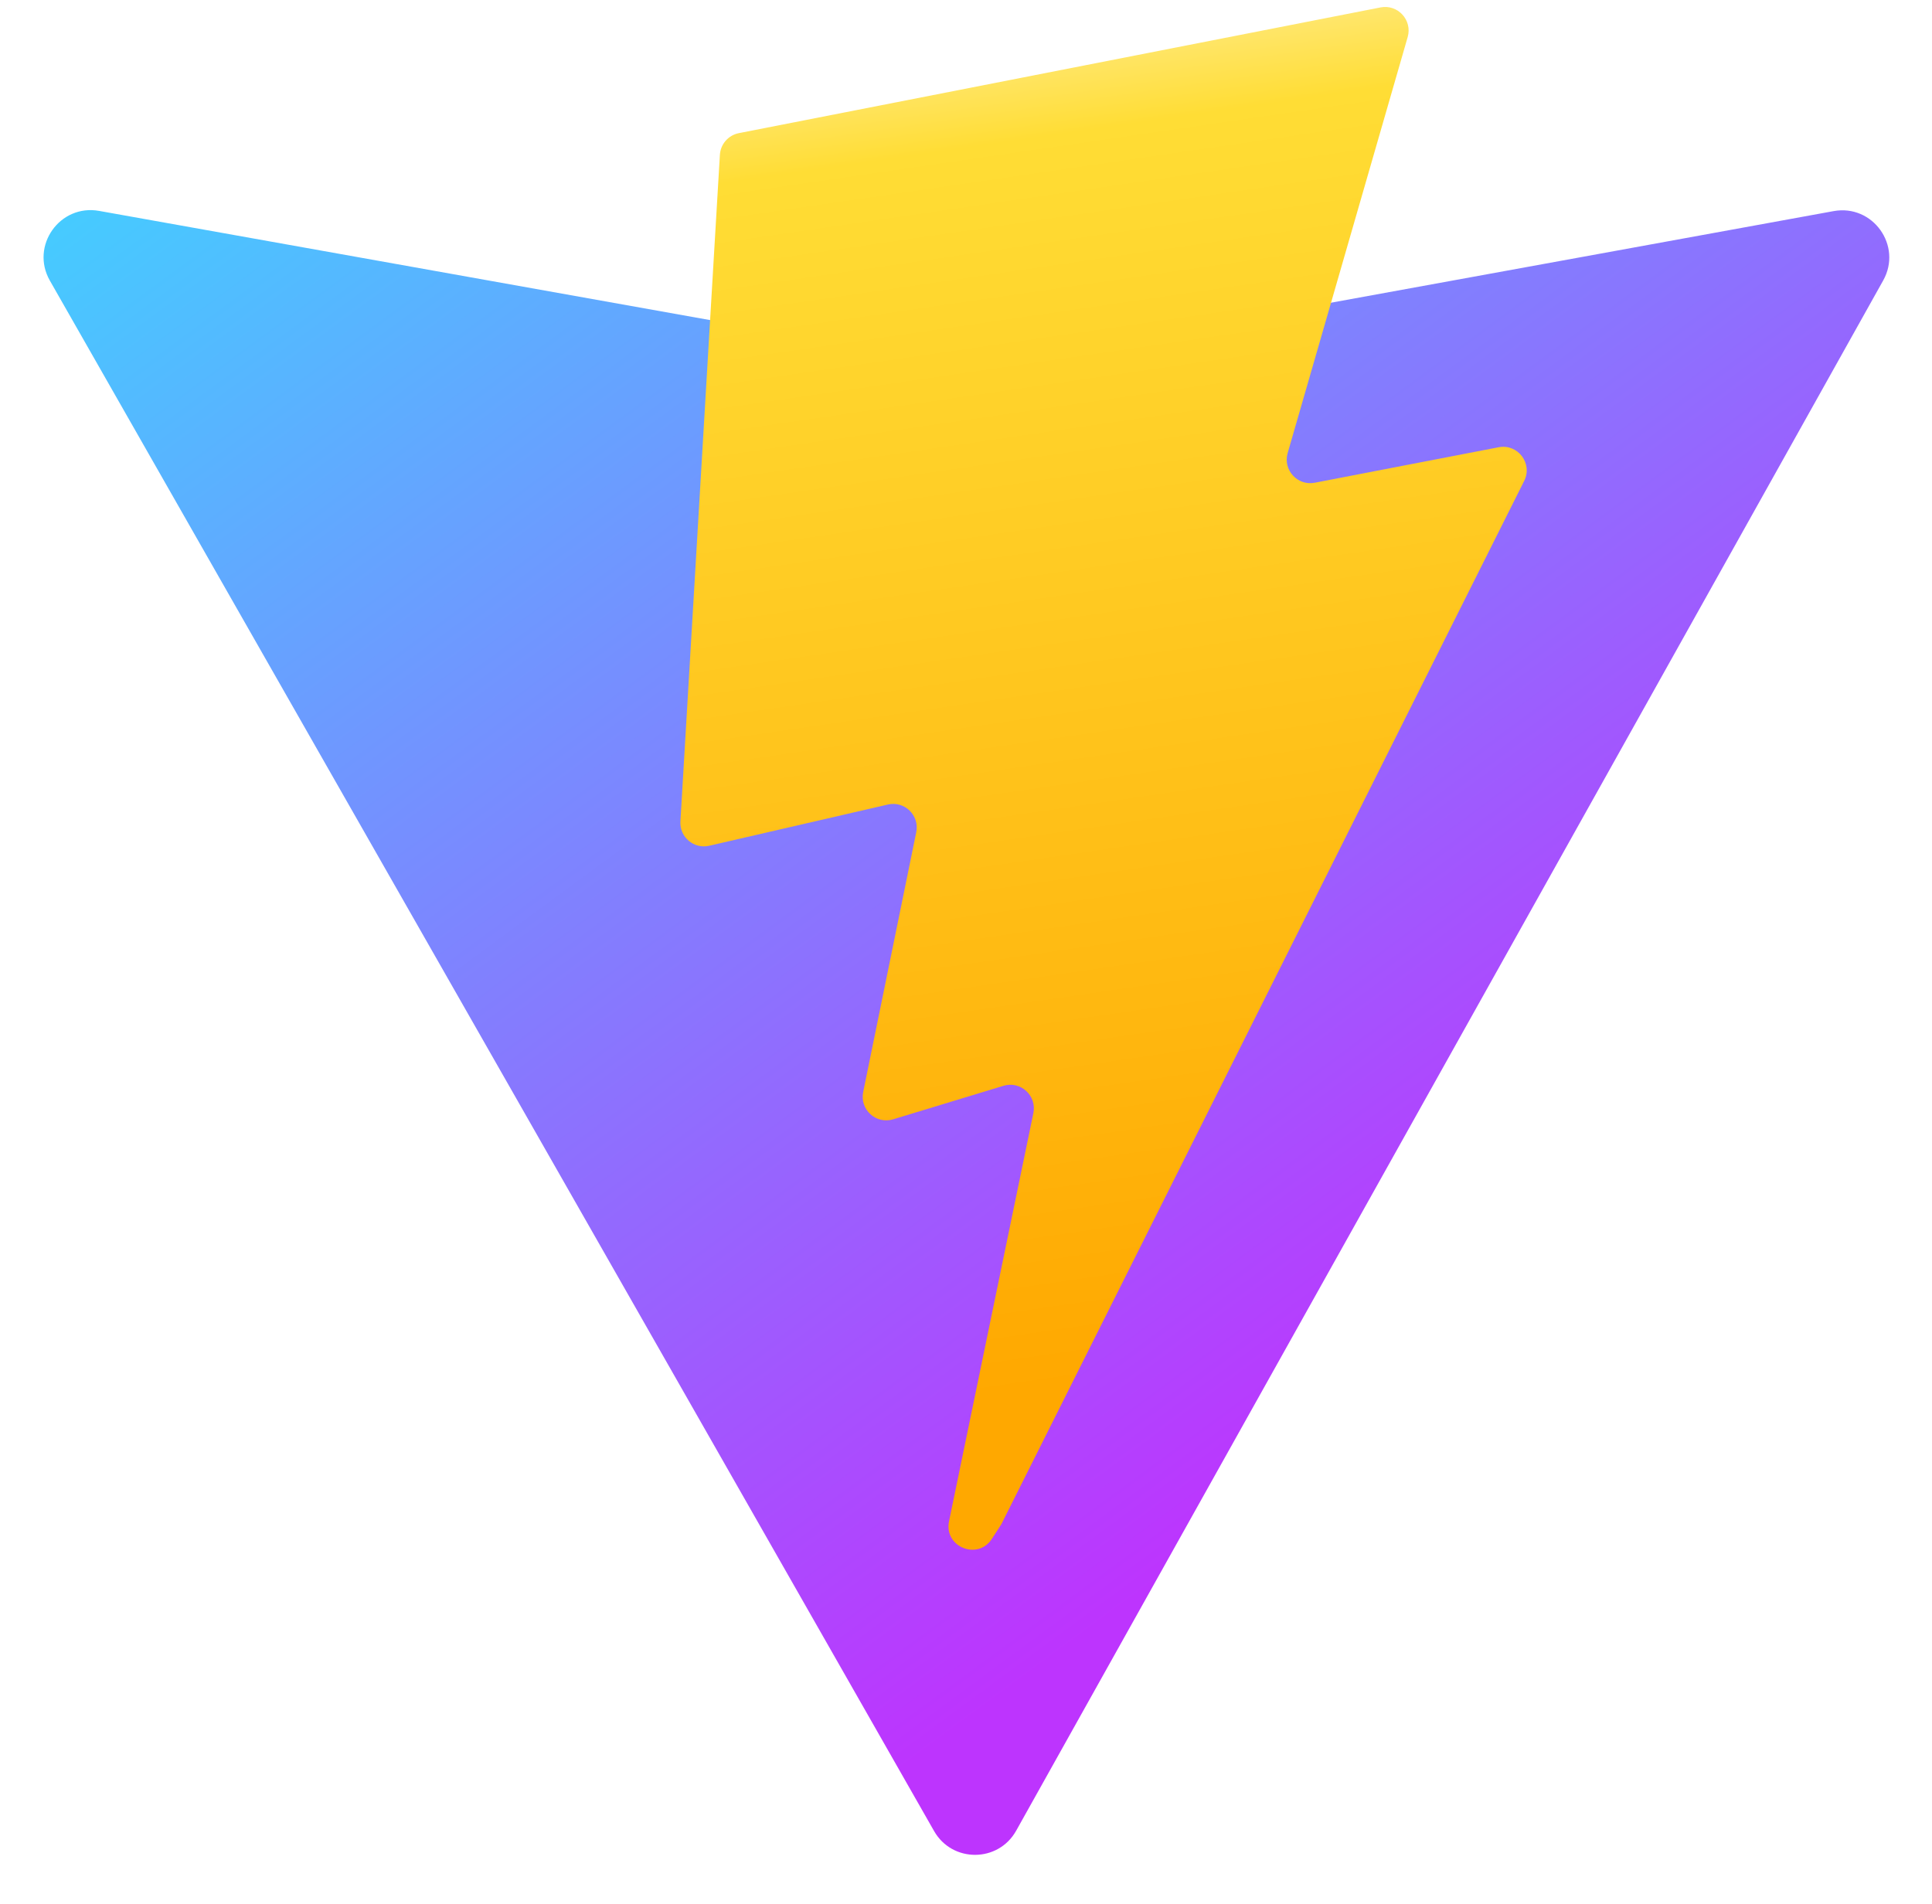
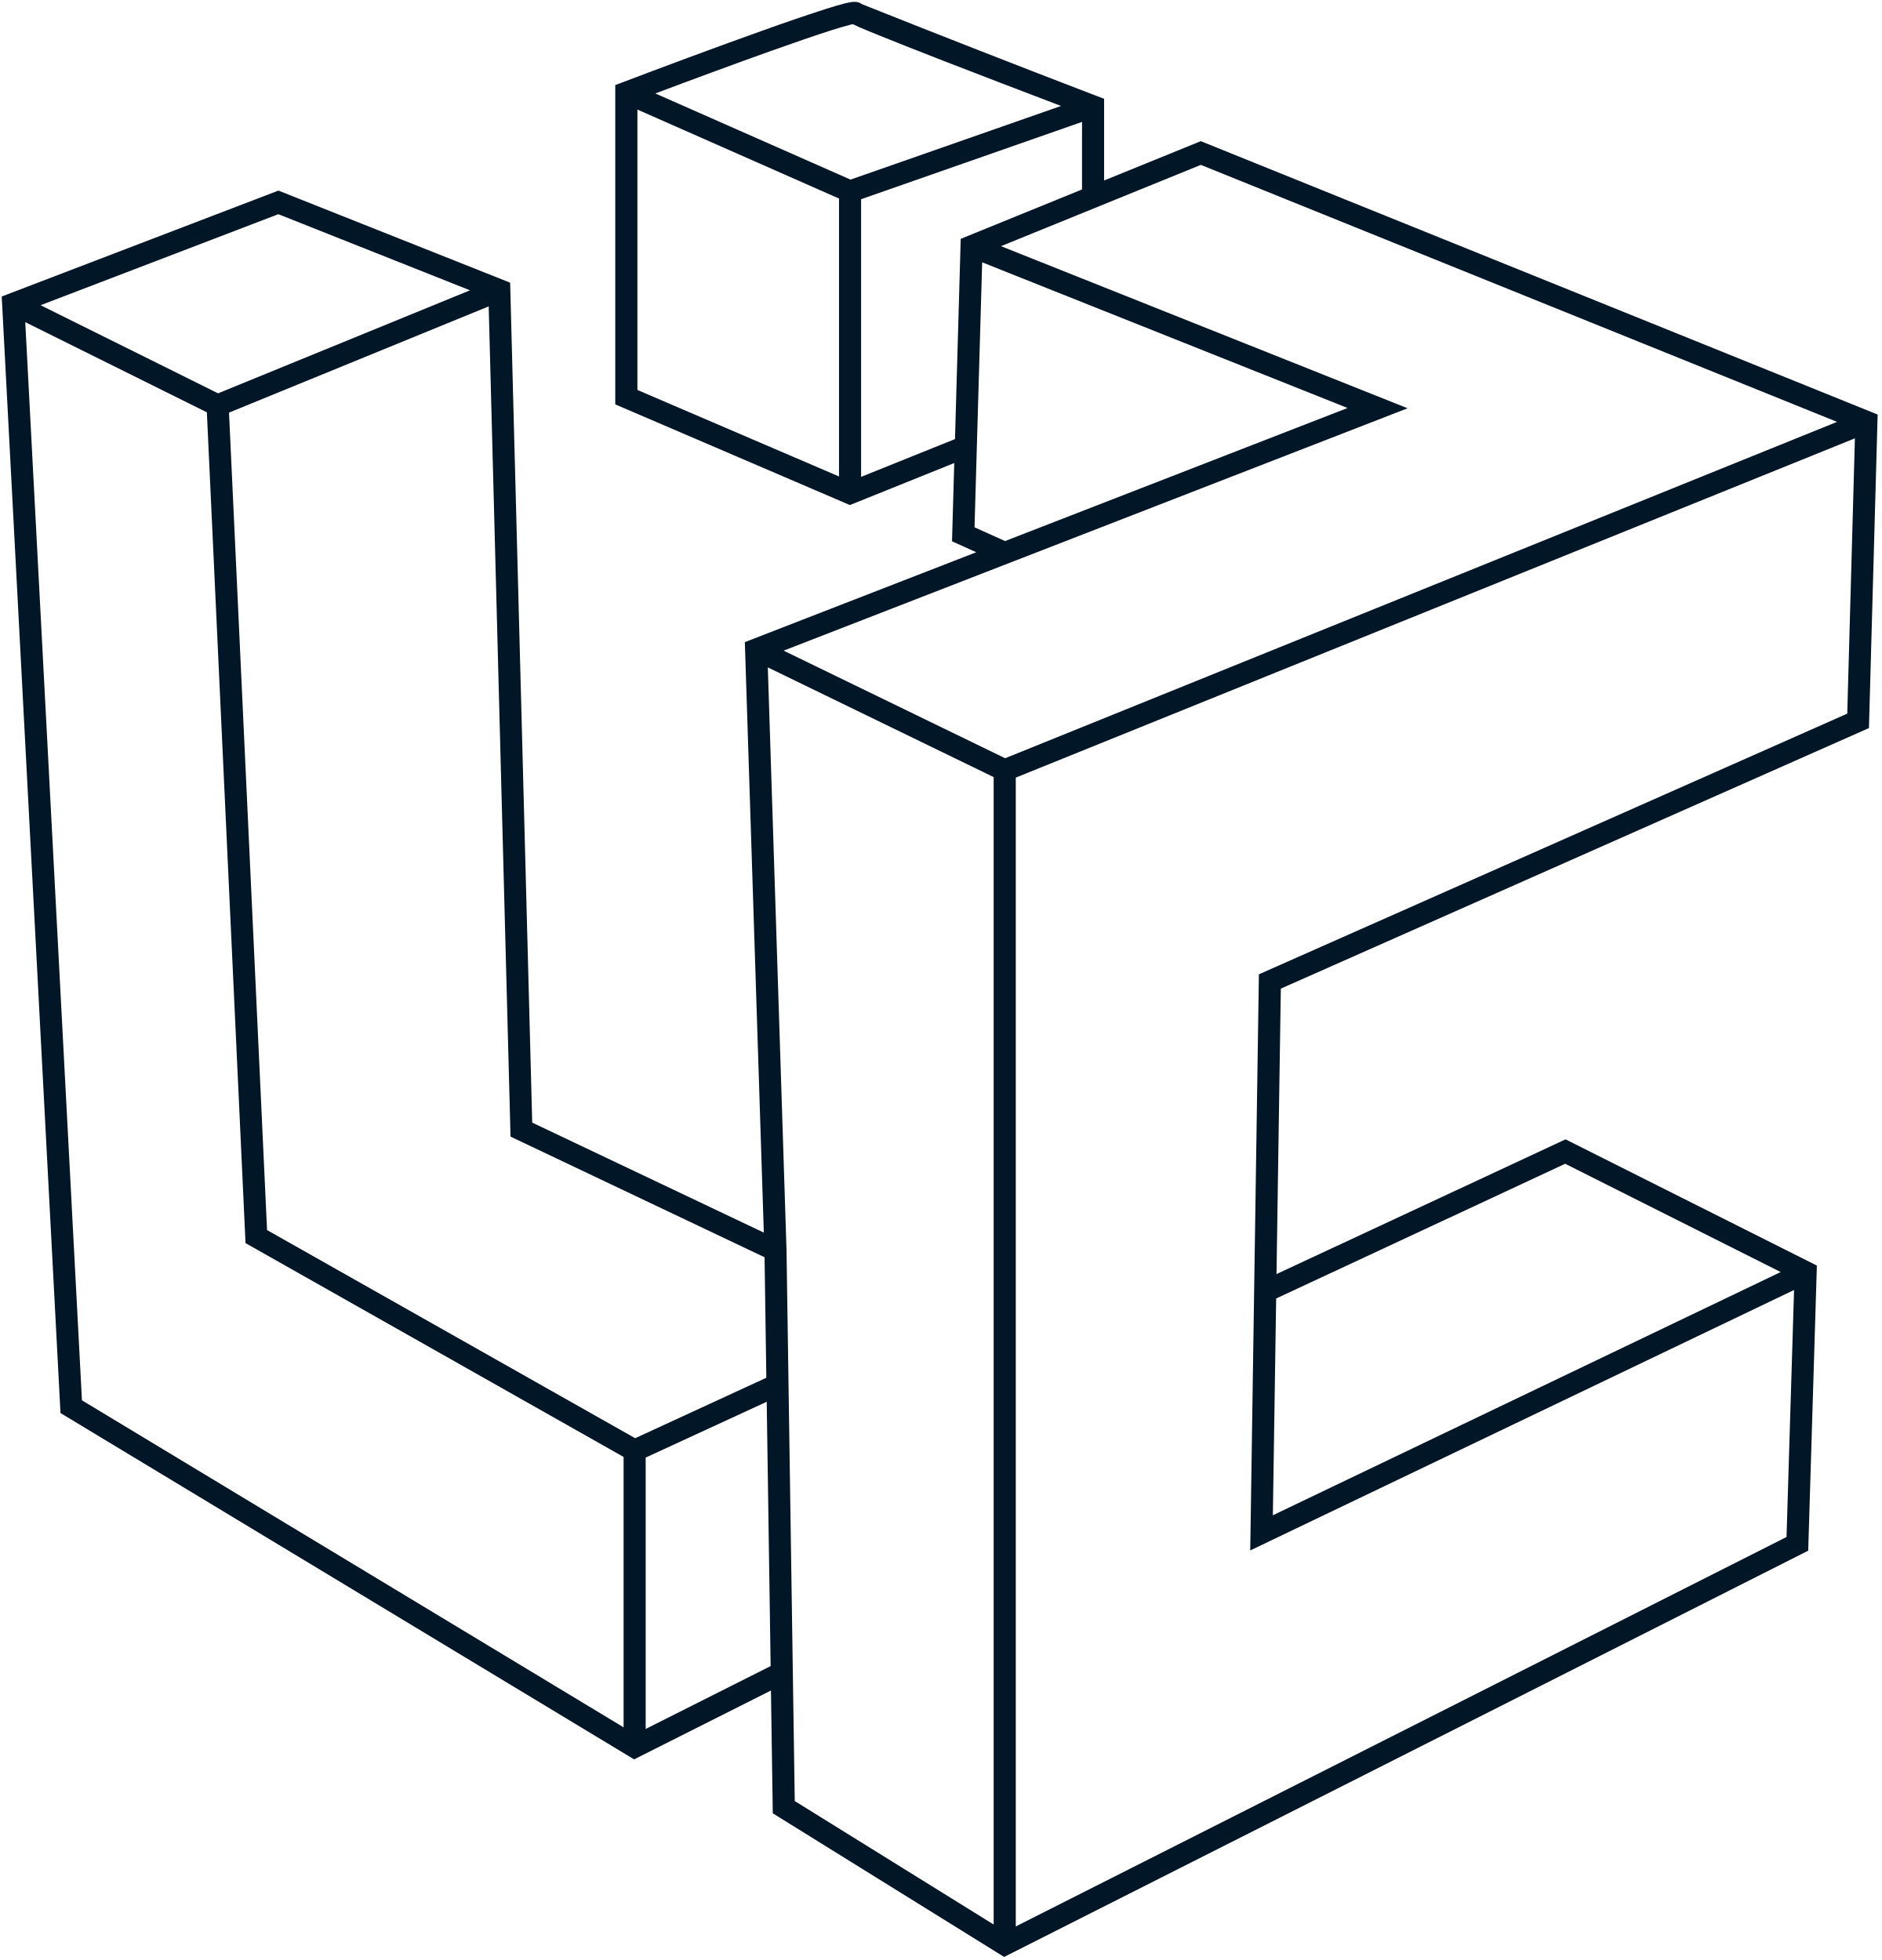
- <svg xmlns="http://www.w3.org/2000/svg" width="410" height="404" viewBox="0 0 410 404" fill="none">
-   <path d="M399.641 59.525L215.643 388.545C211.844 395.338 202.084 395.378 198.228 388.618L10.582 59.556C6.381 52.19 12.68 43.267 21.028 44.759L205.223 77.682C206.398 77.892 207.601 77.89 208.776 77.676L389.119 44.806C397.439 43.289 403.768 52.143 399.641 59.525Z" fill="url(#paint0_linear)" />
-   <path d="M292.965 1.574L156.801 28.255C154.563 28.694 152.906 30.59 152.771 32.866L144.395 174.33C144.198 177.662 147.258 180.248 150.51 179.498L188.42 170.749C191.967 169.931 195.172 173.055 194.443 176.622L183.18 231.775C182.422 235.487 185.907 238.661 189.532 237.56L212.947 230.446C216.577 229.344 220.065 232.527 219.297 236.242L201.398 322.875C200.278 328.294 207.486 331.249 210.492 326.603L212.5 323.5L323.454 102.072C325.312 98.365 322.108 94.137 318.036 94.923L279.014 102.454C275.347 103.161 272.227 99.746 273.262 96.158L298.731 7.867C299.767 4.273 296.636 0.855 292.965 1.574Z" fill="url(#paint1_linear)" />
-   <defs>
-     <linearGradient id="paint0_linear" x1="6" y1="33" x2="235" y2="344" gradientUnits="userSpaceOnUse">
-       <stop stop-color="#41D1FF" />
-       <stop offset="1" stop-color="#BD34FE" />
-     </linearGradient>
-     <linearGradient id="paint1_linear" x1="194.651" y1="8.818" x2="236.076" y2="292.989" gradientUnits="userSpaceOnUse">
-       <stop stop-color="#FFEA83" />
-       <stop offset="0.083" stop-color="#FFDD35" />
-       <stop offset="1" stop-color="#FFA800" />
-     </linearGradient>
-   </defs>
+ <svg xmlns="http://www.w3.org/2000/svg" width="48" height="50" fill="none">
+   <path fill-rule="evenodd" clip-rule="evenodd" d="m16.257 2.795 5.142 2.27v7.09l-5.142-2.207V2.795Zm5.705 9.37 2.395-.964.146-5.108 3.094-1.26V3.11l-5.635 1.972v7.084Zm-.27-7.583 5.37-1.879a456.129 456.129 0 0 1-3.012-1.156c-.627-.244-1.197-.469-1.618-.64-.21-.085-.385-.157-.512-.212a4.314 4.314 0 0 1-.17-.079l-.066.016a8.16 8.16 0 0 0-.47.137c-.4.127-.946.315-1.55.53-.96.343-2.061.75-2.95 1.085l4.979 2.198Zm6.469.022 2.465-1.003 17.263 6.974-.222 7.998-15 6.647-.11 7.282 7.372-3.437 6.41 3.22-.221 7.273L25.61 49.922l-5.9-3.664-.047-3.133-3.49 1.757-14.63-8.835L.044 7.564l7.057-2.702 5.91 2.349.563 21.427 5.907 2.806-.484-15.063 5.902-2.293-.618-.28.057-1.996-2.662 1.072-5.984-2.568V2.17l.181-.068c.952-.362 2.388-.899 3.6-1.33a51.4 51.4 0 0 1 1.568-.537c.204-.065.377-.116.506-.148.063-.015.123-.028.174-.035a.521.521 0 0 1 .093-.004.304.304 0 0 1 .174.06 479.96 479.96 0 0 0 5.99 2.343l.182.069v2.083ZM21.983.106Zm3.65 13.697 8.737-3.395-9.32-3.716-.195 6.76.778.35ZM25.53 6.28l10.37 4.135-15.914 6.183 5.65 2.745 21.218-8.581-16.227-6.556L25.53 6.28Zm21.779 4.902-21.402 8.655v29.307l19.658-9.935.192-6.301-13.87 6.644.221-14.697 15.006-6.65.195-7.023ZM45.416 32.45l-12.952 6.205.084-5.53 7.372-3.437 5.496 2.762ZM25.343 49.095V19.824l-5.76-2.799.477 14.864.21 14.056 5.073 3.15ZM19.5 32.073l-6.479-3.078-.557-21.179-6.623 2.71.97 20.853 9.389 5.31 3.345-1.542-.045-3.074Zm.054 3.687-3.086 1.423v6.923l3.187-1.604-.1-6.742Zm-3.65 8.304L2.09 35.722.644 8.218l4.632 2.3.986 21.194 9.643 5.455v6.897ZM5.562 10.034l6.425-2.628-4.888-1.942-6.064 2.322 4.527 2.248Z" fill="#011627" />
</svg>
